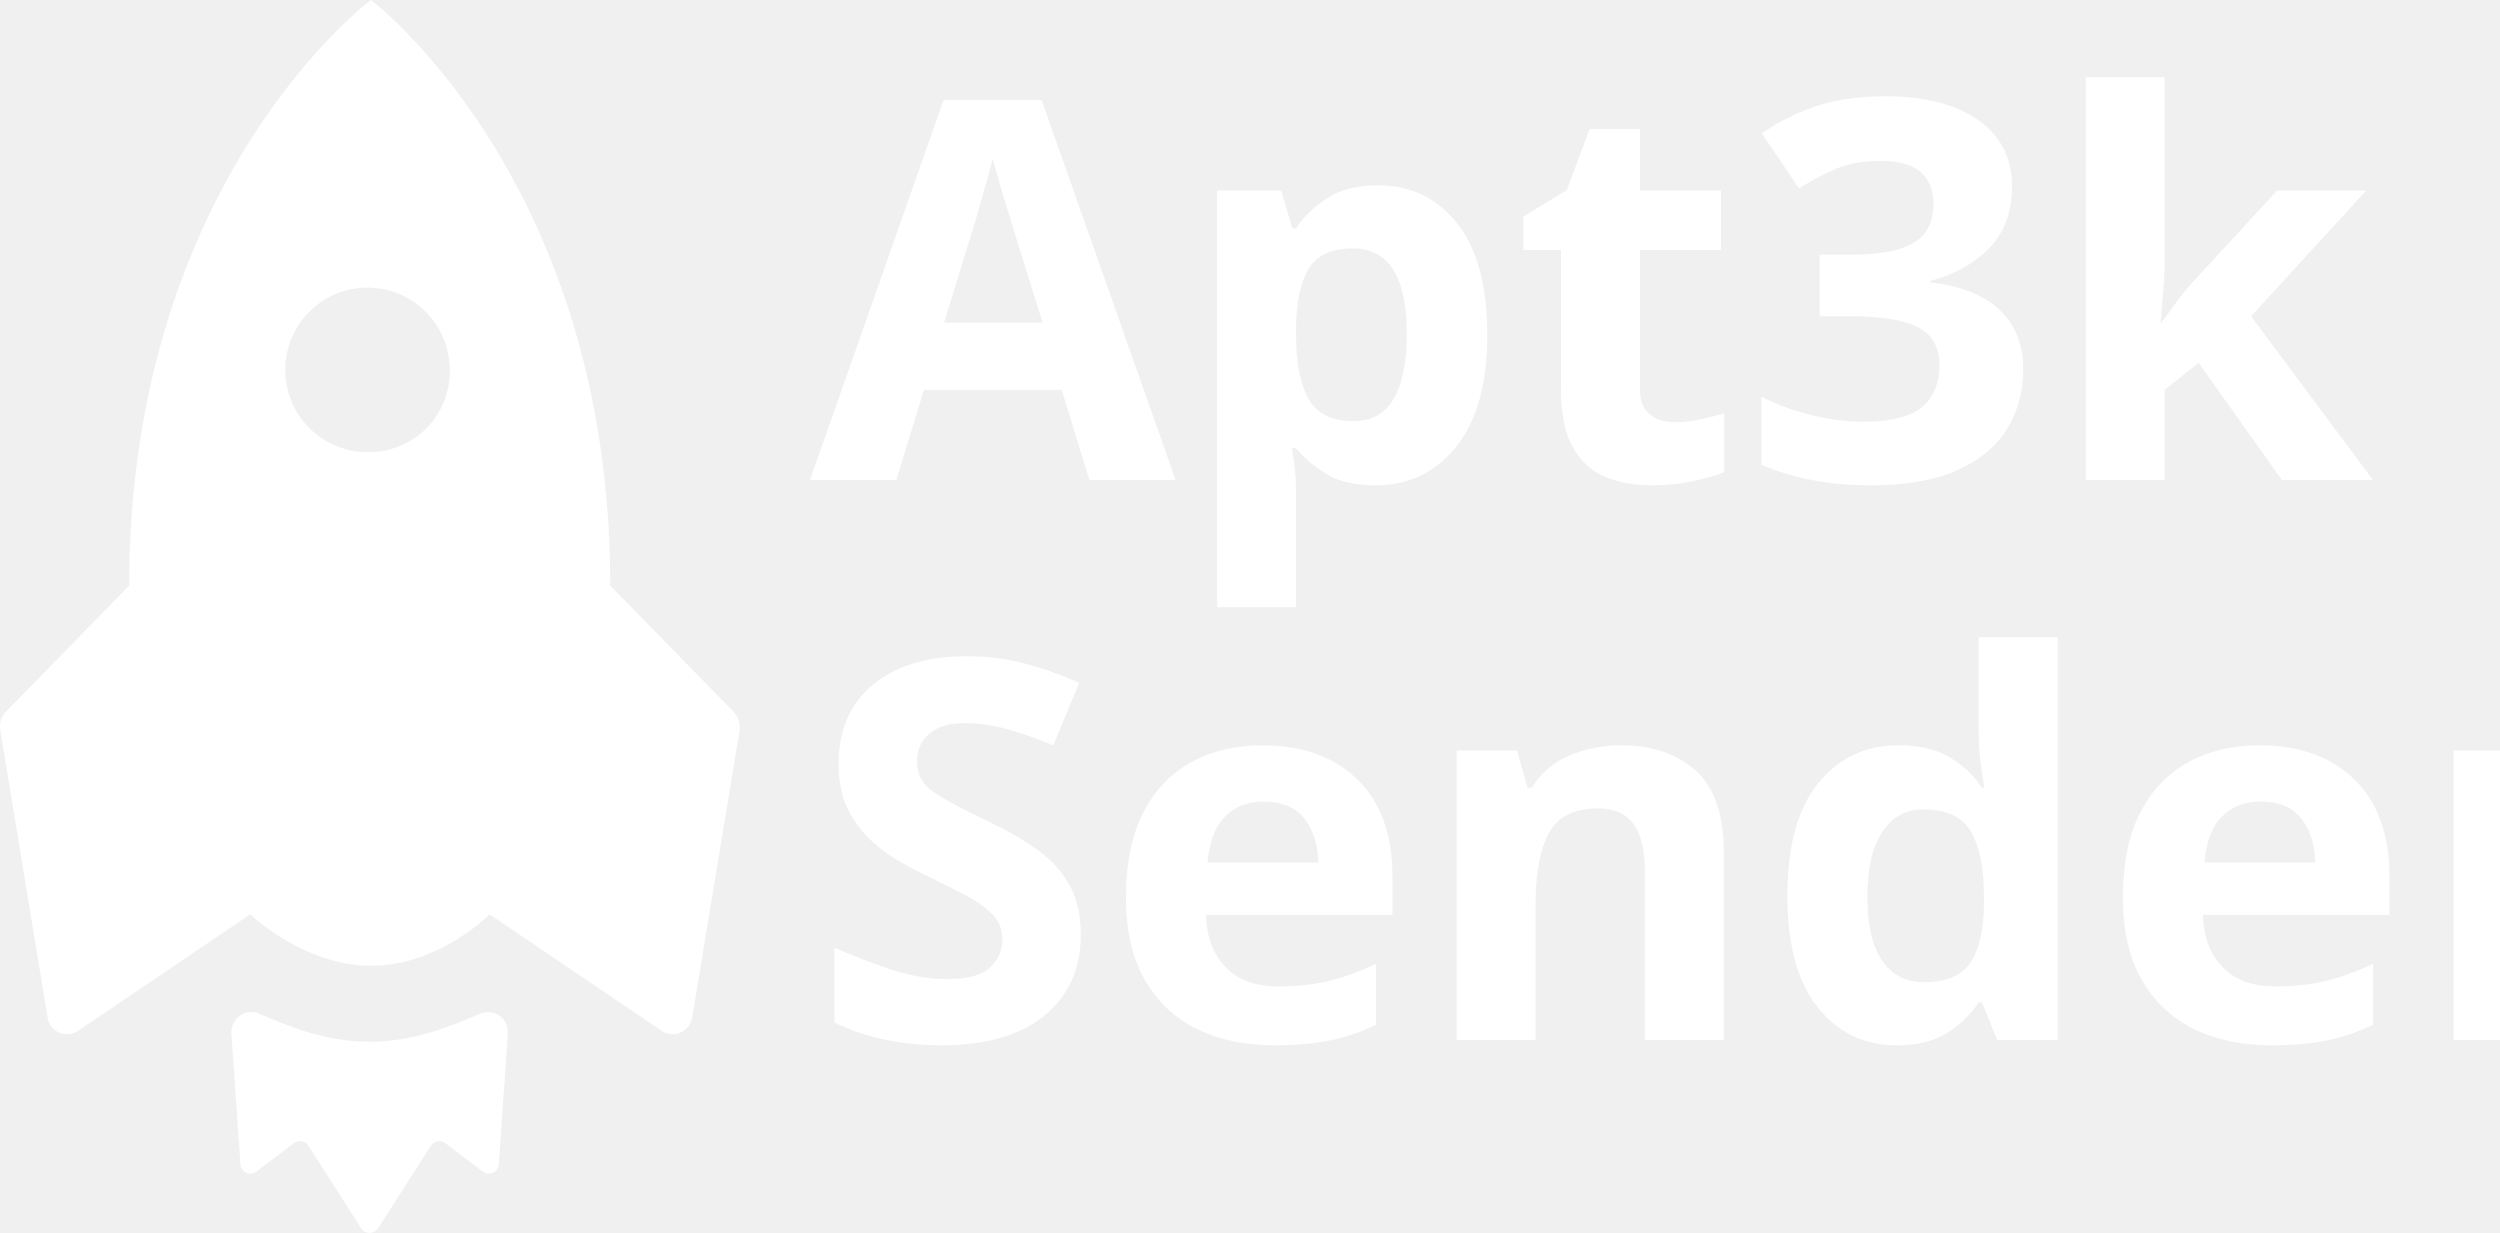
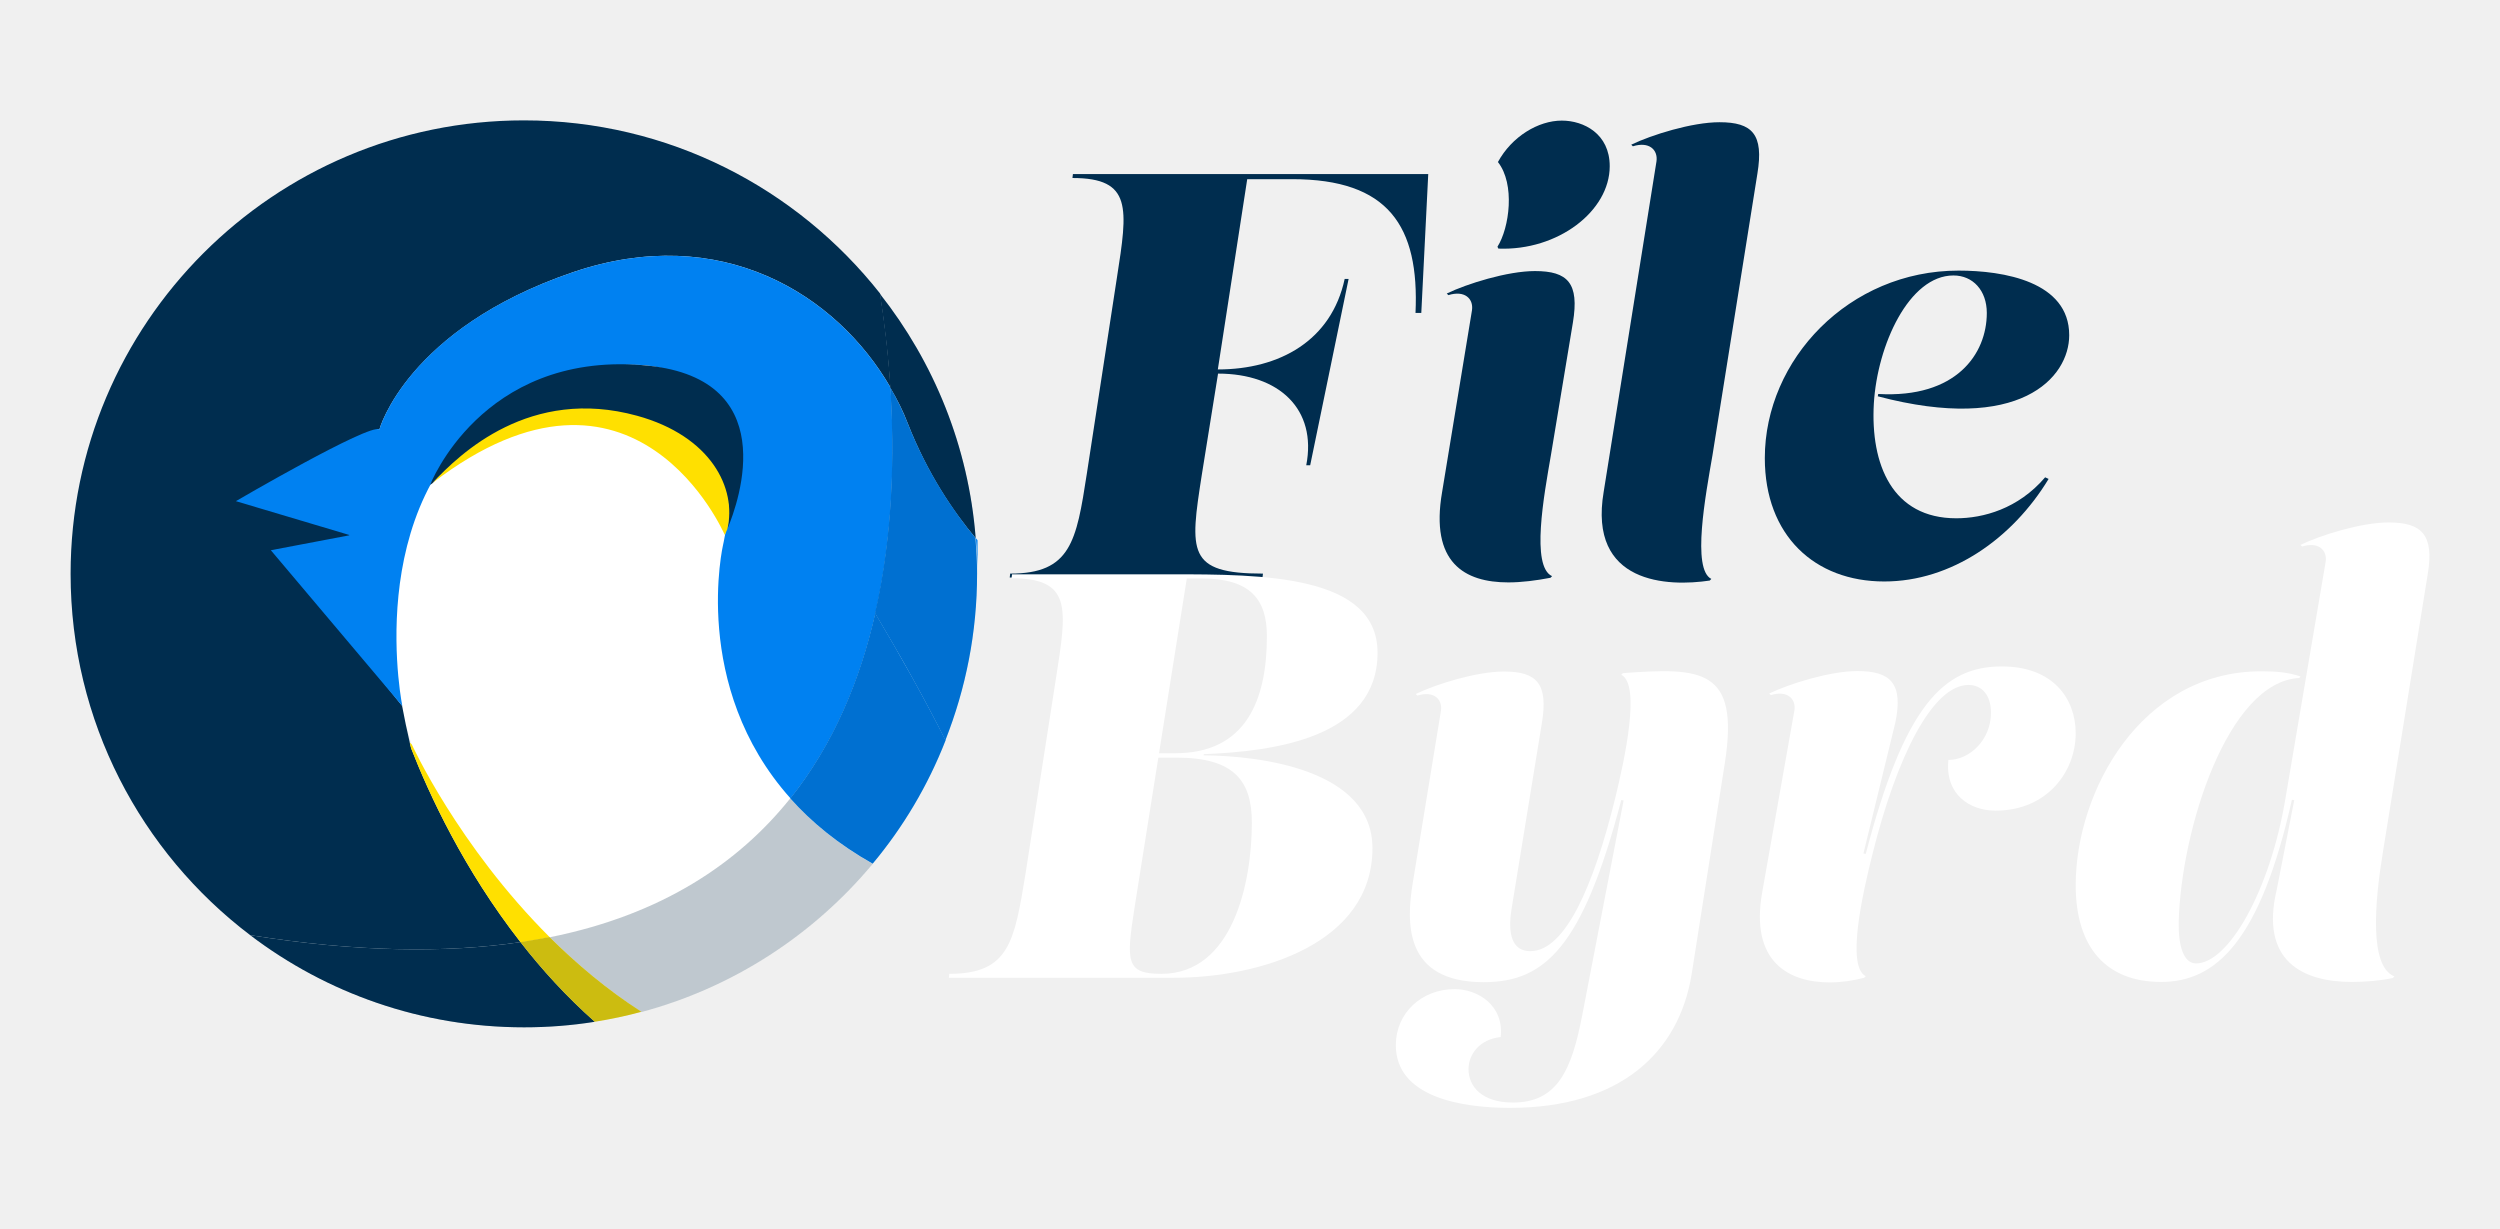
- <svg xmlns="http://www.w3.org/2000/svg" width="250" height="123.286" viewBox="0 0 250 123.286">
-   <g transform="translate(-133 -75)">
-     <text transform="translate(214 123)" fill="#fff" font-size="53" font-family="Europa-Bold" font-weight="700">
-       <tspan x="0" y="0">Apt3k</tspan>
-       <tspan x="0" y="56">Sender</tspan>
-     </text>
-     <g transform="translate(125.118 73.875)">
-       <path d="M28.039,31.805c-4.649,0-8.527-1.747-11.019-2.8a2,2,0,0,0-2.8,1.952l.9,13.1a1,1,0,0,0,1.618.719l3.724-2.825a1.016,1.016,0,0,1,1.464.257l5.265,8.245a1.008,1.008,0,0,0,1.7,0l5.265-8.245a1.016,1.016,0,0,1,1.464-.257l3.724,2.825a1,1,0,0,0,1.618-.719l.9-13.1a1.989,1.989,0,0,0-2.8-1.952C36.541,30.059,32.688,31.805,28.039,31.805Z" transform="translate(16.803 73.497)" fill="#fff" />
-       <path d="M81.238,72.3,68.909,59.686c0-40.582-23.938-58.561-23.938-58.561S20.8,19.1,20.8,59.686L8.473,72.3a2.135,2.135,0,0,0-.565,1.824l4.726,28.715a1.966,1.966,0,0,0,3.031,1.387L32.9,92.562S38.216,97.7,45,97.7s11.841-5.137,11.841-5.137l17.234,11.661a1.975,1.975,0,0,0,3.031-1.387L81.854,74.1A2.283,2.283,0,0,0,81.238,72.3ZM44.971,46.33a8.226,8.226,0,1,1,7.885-8.219A8.046,8.046,0,0,1,44.971,46.33Z" transform="translate(0 0)" fill="#fff" />
-     </g>
+ <svg xmlns="http://www.w3.org/2000/svg" version="1.1" id="Layer_1" x="0px" y="0px" viewBox="0 0 1080 530.6" style="enable-background:new 0 0 1080 530.6;" xml:space="preserve">
+   <style type="text/css">
+ 	.st0{fill:#FFFFFF;}
+ 	.st1{fill:#002D4F;}
+ 	.st2{fill:#FFE000;}
+ 	.st3{fill:#0081F1;}
+ 	.st4{fill:#EFEFEF;}
+ 	.st5{opacity:0.2;}
+ </style>
+   <path class="st0" d="M199.4,176.5c0,0-48.2,57.4-21.6,145.1c0,0,32.4,76,65.8,95.8l13.3,24L369,368.2c0,0,23.2-58.9,25.6-64.7  c2.4-5.8-20.3-74.6-23.7-82.2s-37.2-54-37.2-54l-51.5-34.7l-44.8,9.3L199.4,176.5z" />
+   <g>
+     <path class="st1" d="M538.8,77.4l-12.7,82.2c26.7,0,49.1-12.5,54.8-39.1h1.7L566,201h-1.7c4.7-24.2-11.7-39.6-38.1-39.6l-7,43.6   c-5.2,33.4-6.5,42.8,26.4,42.8l-0.2,1.7H436.2l0.2-1.7c26.2,0,28.6-13.9,33.1-43.1l13-84.7c4.7-30.1,6.7-43.1-19.2-43.1l0.2-1.7   H617l-3,60h-2.5c1.7-37.6-11.7-57.8-53.3-57.8H538.8z" />
+     <path class="st1" d="M635.9,134c0.7-5-3.2-8.7-10.2-6.5l-0.7-0.7c8.7-4.2,26.2-9.7,38.1-9.7c14.2,0,19.2,5.2,16.4,22.2l-9.5,57.3   c-3,17.4-8.7,48.1,0.5,52.3l-0.7,0.7c-6.2,1.2-12.5,2-18.2,2c-18.9,0-33.9-8.5-28.6-39.1L635.9,134z M646.9,106.6   c5.2-8.2,7.7-27.1,0.2-36.6c6-11,17.4-17.9,27.6-17.9c9.5,0,20.7,5.7,20.7,19.7c0,19.4-22.4,36.6-48.1,35.6L646.9,106.6z" />
+     <path class="st1" d="M715.6,69.7c0.7-5-3.2-8.7-10.2-6.5l-0.7-0.7c8.7-4.2,26.2-9.7,38.1-9.7c14.2,0,19.2,5.2,16.4,22.2   l-19.4,121.6c-3,17.4-9,49.3-0.5,53.5l-0.7,0.7c-17.9,2.7-52.6,1.7-45.8-38.4L715.6,69.7z" />
+     <path class="st1" d="M858.3,135.2c0-9.7-6-16.2-14.4-16.2c-19.2,0-32.9,30.1-34.4,55.3c-1.5,26.4,8,49.6,35.6,49.6   c11.5,0,26.7-4,38.4-17.7l1.5,0.7c-15.7,25.9-42.1,44.3-71,44.3c-30.1,0-51.6-19.9-51.6-53.3c0-42.6,36.4-81,83.7-81   c19.4,0,47.8,4.7,47.8,27.9c0,18.4-21.4,42.6-82.7,26.4l0.2-1C845.1,172.1,858.3,152.9,858.3,135.2z" />
  </g>
+   <g>
+     <path class="st0" d="M505.9,248.1c39.6,0,89.2,0.2,89.2,33.9c0,36.9-45.1,42.6-75,43.8l-0.2,0.5c24.2,0.2,73,6,73,40.1   c0,41.1-48.3,56-85.9,56h-97.1l0.2-1.7c25.9,0,28.1-13.9,32.9-43.1l13.2-84.7c4.7-30.1,7-43.1-19.2-43.1l0.2-1.7H505.9z    M490.2,391.6c-3.7,23.7-4,29.1,11.5,29.1c30.9,0,39.1-39.4,39.1-65.3c0-17.9-7.5-28.1-32.4-28.1h-8L490.2,391.6z M507.7,325.4   c30.4,0,39.6-22.7,39.6-50.6c0-15.9-7.2-24.9-28.1-24.9h-6.5l-12,75.5H507.7z" />
+     <path class="st0" d="M730.8,420.8c-5.5,34.1-31.1,57.8-78.5,57.8c-20.7,0-49.3-4.5-49.3-27.1c0-13.9,11.2-24.2,25.4-24.2   c10.2,0,21.4,7.2,19.9,20.7c-9.2,1-13.9,7.5-13.9,13.9c0,7.2,5.5,14.4,19.2,14.4c19.4,0,25.4-14.4,29.9-37.6l17.9-92.9l-1-0.2   c-16.7,63.8-33.1,78.7-59.5,78.7c-34.4,0-33.4-25.7-30.6-42.8l12.2-74.5c0.7-5-3.2-8.7-10.2-6.5l-0.7-0.7   c8.7-4.2,26.2-9.7,38.1-9.7c14.2,0,19.2,5.2,16.4,22.2l-13,79.7c-2,11.7,0.2,18.9,8,18.9c15.2,0,27.4-28.6,36.6-65.8   c4.2-17.2,11.2-49.3,2.7-53.6l0.7-0.7c33.9-2.5,50.3-2,44.1,38.4L730.8,420.8z" />
+     <path class="st0" d="M806,421.7l-0.7,0.7c-4.5,1.2-9.7,2-14.9,2c-17.2,0-34.6-8.5-29.1-39.1l13.9-78.5c0.7-5-3.2-8.7-10.2-6.5   l-0.7-0.7c8.7-4.2,26.2-9.7,38.1-9.7c14.2,0,19.9,5.2,16.4,22.2L805,368.7l1,0.2c16.7-63.8,33.4-81,58.8-81   c22.2,0,31.9,14,31.9,28.9c0,16.7-12.5,33.4-34.6,33.4c-11.2,0-21.9-7-20.4-21.9c9.2,0,18.4-8.7,18.4-20.4c0-7.7-4-12-9.7-12   c-15.4,0-30.9,30.4-41.6,73.5C804.5,386.6,797.6,417.5,806,421.7z" />
+     <path class="st0" d="M1029.4,368.2c-3.5,21.4-6,49.3,5,53.6l-0.7,0.7c-5.7,1.2-11.7,1.7-17.7,1.7c-21.2,0-39.9-9-32.4-40.1   l7.5-38.4l-1-0.2c-13.7,61.3-32.9,78.7-56.5,78.7c-23.7,0-36.9-14.9-36.9-41.8c0-40.4,28.1-92.4,80.2-92.4c7,0,11.5,0.5,16.9,2.2   l-0.5,0.7c-30.9,1.5-51.1,65.5-52.1,105.4c-0.2,10.5,2.2,17.9,7.5,17.9c13.9,0,31.9-31.1,38.6-71.2l17.4-102.4   c0.7-5-3.2-8.7-10.2-6.5l-0.7-0.7c8.7-4.2,26.2-9.7,38.1-9.7c14.2,0,19.7,5.2,16.9,22.2L1029.4,368.2z" />
+   </g>
+   <path class="st1" d="M224.9,407c-24.6-31.4-39.6-64.1-47.3-83.8c-0.2-0.8-0.4-1.7-0.6-2.5c-1.2-5.1-2.3-10.4-3.3-15.8L148,272.9  l-4-31l20.6-30.7c0,0-5-28.4-0.7-25.7c0,0,11.9-43.4,83.6-67.9c63.8-21.7,113.8,9.4,137.2,49.8c-1-15.8-2.8-29.7-4.5-40.6  C344.3,81.3,288.8,52,226.3,52C118.2,52,30.5,139.7,30.5,247.9c0,63.7,30.4,120.3,77.6,156.1C154,411.3,192.5,411.8,224.9,407z" />
+   <path class="st1" d="M173.7,305c-0.2-1-0.3-1.9-0.5-2.9C173.5,304,173.7,305,173.7,305z" />
+   <path class="st2" d="M177,320.8c0.2,0.8,0.4,1.7,0.6,2.5c7.7,19.7,22.7,52.3,47.3,83.8c4.3-0.6,8.5-1.4,12.6-2.2  c-39.7-39.6-59.6-83.3-59.6-83.3L177,320.8z" />
+   <path class="st3" d="M421.6,232.5c0.4,5.1,0.7,10.2,0.7,15.5v-14.6C422,233,421.8,232.7,421.6,232.5z" />
+   <path class="st3" d="M384.7,167.4c-23.4-40.4-73.5-71.5-137.2-49.8c-71.8,24.4-83.6,67.9-83.6,67.9c-4.3-2.7-62,31-62,31l49.3,14.7  l-34.2,6.5l56.8,67.3c0,0-0.2-1-0.5-2.9c-2.8-17.7-13.8-112.6,70.2-139.2c92.8-29.4,68.9,72.3,68.9,72.3s-14.3,61.2,29.1,109.7  c18.9-23.7,30.3-51.6,36.7-80C385.9,230.7,386.5,196,384.7,167.4z" />
+   <g>
+     <path class="st1" d="M224.9,407c-32.3,4.8-70.9,4.3-116.8-3c32.9,25,73.9,39.8,118.3,39.8c10.4,0,20.6-0.8,30.6-2.4   C244.8,430.6,234.1,418.9,224.9,407z" />
+     <path class="st1" d="M392.2,183c8.5,21.7,19.7,38.1,29.3,49.5c-3.1-39.7-18.1-76.1-41.4-105.6c1.7,10.9,3.5,24.8,4.5,40.6   C387.6,172.5,390.2,177.7,392.2,183z" />
+     <path class="st4" d="M341.4,344.9c-22.5,28.1-55.6,50.3-103.9,60c11.5,11.5,24.7,22.6,39.6,32.3c39.7-10.6,74.4-33.4,99.9-64   C362.1,364.7,350.5,355.1,341.4,344.9z" />
+     <path class="st2" d="M237.4,404.8c-4.1,0.8-8.3,1.5-12.6,2.2c9.3,11.9,19.9,23.6,32.1,34.4c6.9-1.1,13.6-2.5,20.2-4.3   C262.2,427.5,249,416.3,237.4,404.8z" />
+     <path class="st3" d="M392.2,183c-2.1-5.3-4.6-10.5-7.6-15.6c1.8,28.6,1.2,63.3-6.6,97.5c10.9,18.3,21.4,36.9,30.4,54.9   c8.8-22.3,13.7-46.5,13.7-71.9c0-5.2-0.3-10.4-0.7-15.5C412,221,400.8,204.7,392.2,183z" />
+     <path class="st3" d="M341.4,344.9c9.1,10.2,20.7,19.8,35.6,28.2c13.2-15.8,23.9-33.8,31.5-53.3c-9.1-18-19.5-36.6-30.4-54.9   C371.7,293.2,360.3,321.2,341.4,344.9z" />
+   </g>
+   <g class="st5">
+     <path class="st1" d="M224.9,407c-32.3,4.8-70.9,4.3-116.8-3c32.9,25,73.9,39.8,118.3,39.8c10.4,0,20.6-0.8,30.6-2.4   C244.8,430.6,234.1,418.9,224.9,407z" />
+     <path class="st1" d="M392.2,183c8.5,21.7,19.7,38.1,29.3,49.5c-3.1-39.7-18.1-76.1-41.4-105.6c1.7,10.9,3.5,24.8,4.5,40.6   C387.6,172.5,390.2,177.7,392.2,183z" />
+     <path class="st1" d="M341.4,344.9c-22.5,28.1-55.6,50.3-103.9,60c11.5,11.5,24.7,22.6,39.6,32.3c39.7-10.6,74.4-33.4,99.9-64   C362.1,364.7,350.5,355.1,341.4,344.9z" />
+     <path class="st1" d="M237.4,404.8c-4.1,0.8-8.3,1.5-12.6,2.2c9.3,11.9,19.9,23.6,32.1,34.4c6.9-1.1,13.6-2.5,20.2-4.3   C262.2,427.5,249,416.3,237.4,404.8z" />
+     <path class="st1" d="M392.2,183c-2.1-5.3-4.6-10.5-7.6-15.6c1.8,28.6,1.2,63.3-6.6,97.5c10.9,18.3,21.4,36.9,30.4,54.9   c8.8-22.3,13.7-46.5,13.7-71.9c0-5.2-0.3-10.4-0.7-15.5C412,221,400.8,204.7,392.2,183z" />
+     <path class="st1" d="M341.4,344.9c9.1,10.2,20.7,19.8,35.6,28.2c13.2-15.8,23.9-33.8,31.5-53.3c-9.1-18-19.5-36.6-30.4-54.9   C371.7,293.2,360.3,321.2,341.4,344.9z" />
+   </g>
+   <path class="st1" d="M264.2,179.6c40.9,6.5,54.2,31.4,50,49c5.1-12.2,24.3-66.3-37.1-70.9c-69.3-5.3-91.3,51.8-91.3,51.8  c0.4-0.3,0.7-0.5,1.1-0.8C198.6,195.9,230.3,174.2,264.2,179.6z" />
+   <path class="st2" d="M313.1,231.1c0,0,0.4-0.9,1.1-2.5c4.2-17.6-7-40.2-39-49c-46.2-12.7-76.5,16.3-88.3,29  C274.6,141.4,313.1,231.1,313.1,231.1z" />
</svg>
